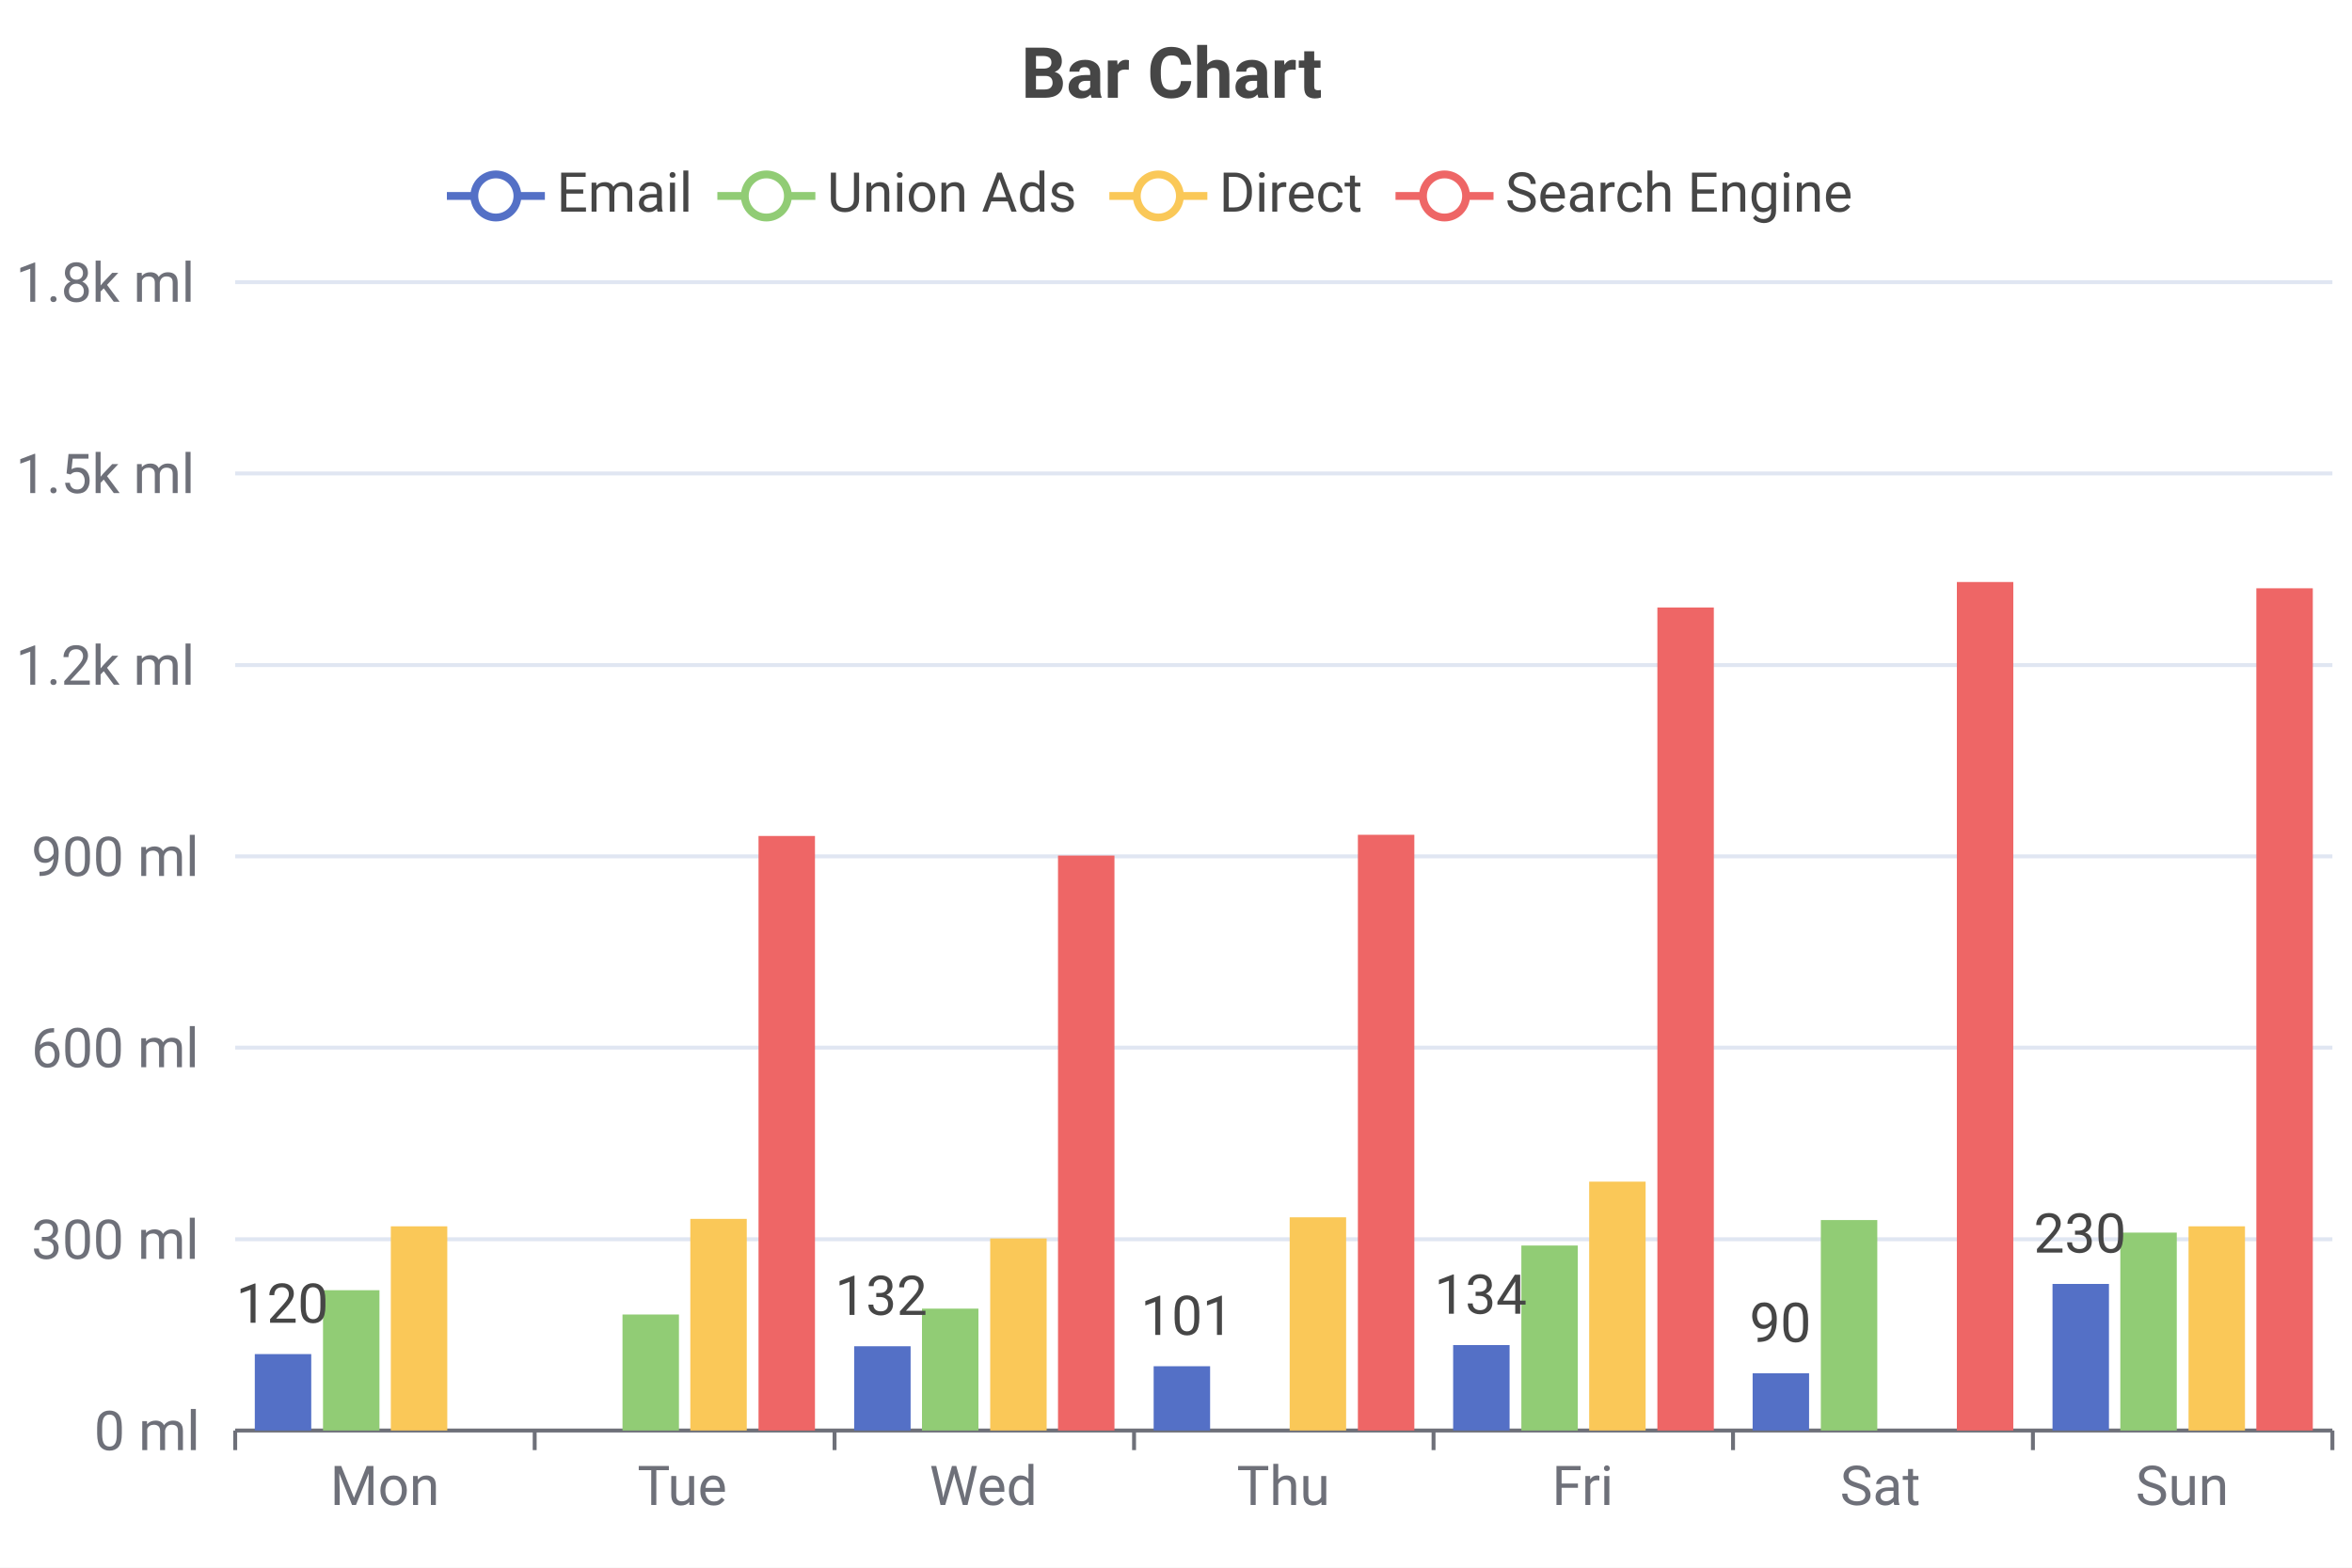
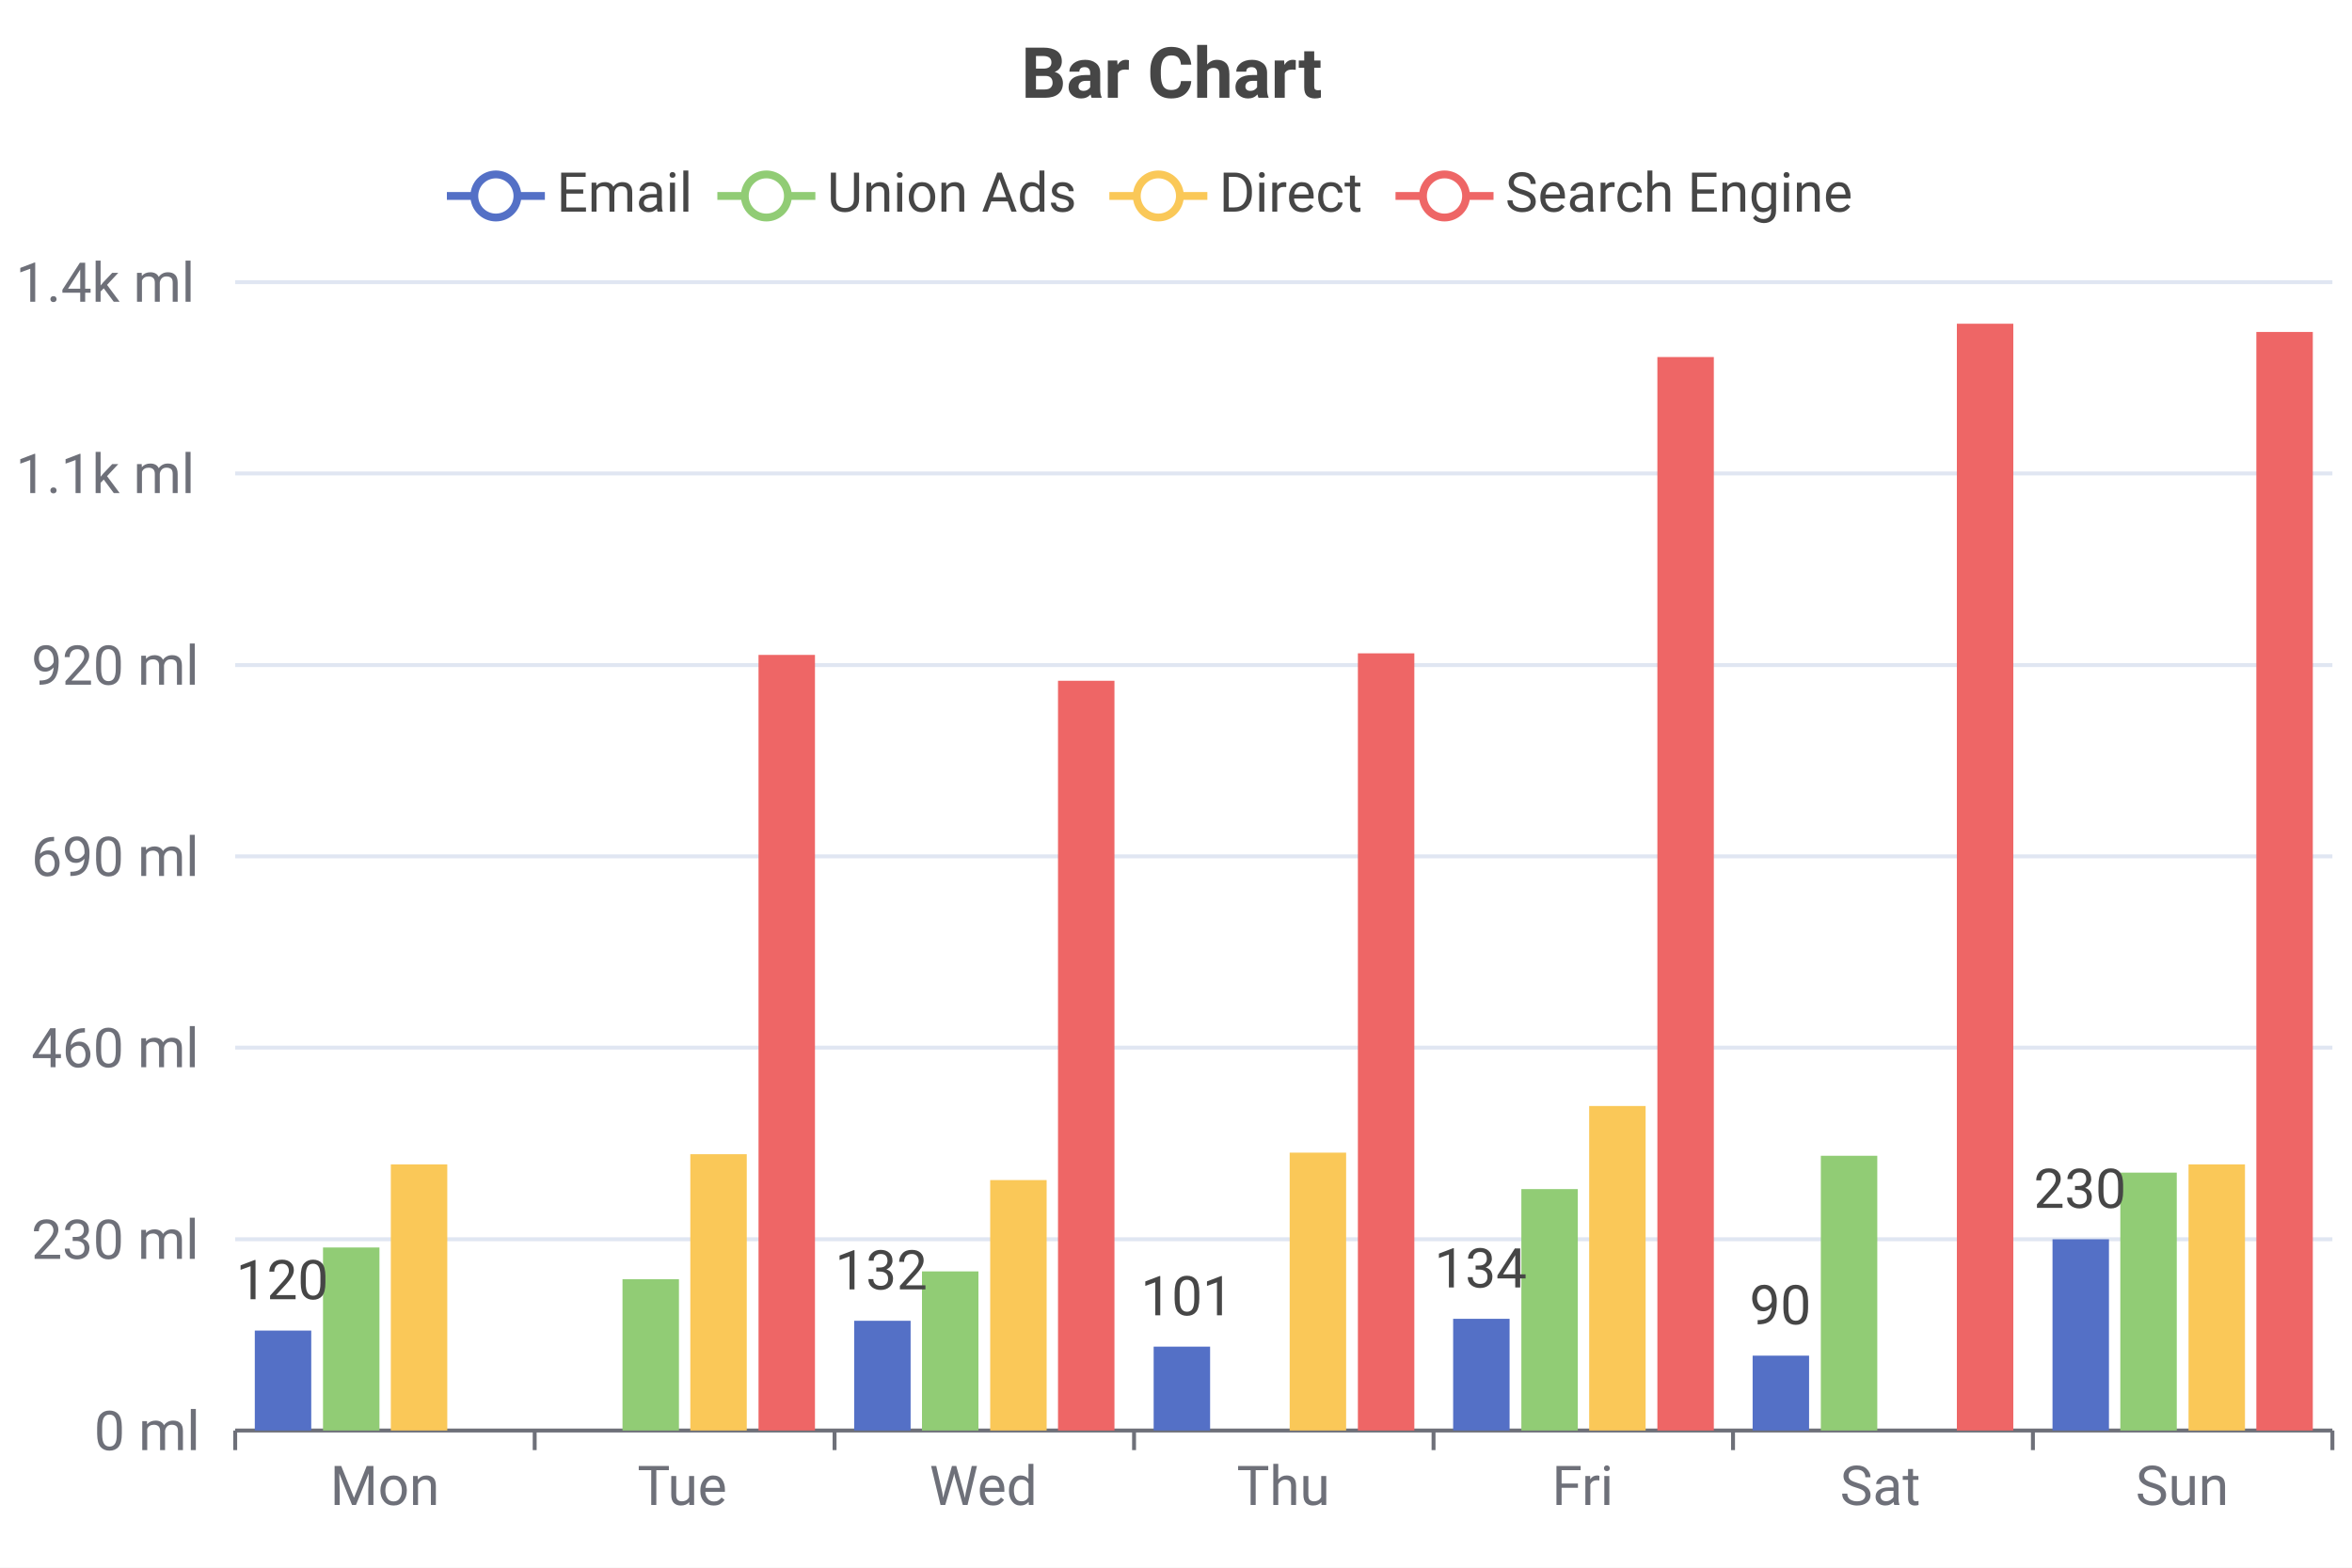
<svg xmlns="http://www.w3.org/2000/svg" width="600" height="400" viewBox="0 0 600 400">
  <rect x="0" y="0" width="600" height="400" fill="#FFFFFF" />
  <text font-size="18" x="260.5" y="5" dy="15" font-weight="bold" dominant-baseline="middle" font-family="Roboto" fill="#464646">
Bar Chart
</text>
  <g>
    <line stroke-width="2" x1="114" y1="50" x2="139" y2="50" stroke="#5470C6" />
    <circle cx="126.5" cy="50" r="5.5" stroke-width="2" stroke="#5470C6" fill="#FFFFFF" />
    <text font-size="14" x="142" y="54" font-family="Roboto" fill="#464646">
Email
</text>
  </g>
  <g>
    <line stroke-width="2" x1="183" y1="50" x2="208" y2="50" stroke="#91CC75" />
    <circle cx="195.5" cy="50" r="5.5" stroke-width="2" stroke="#91CC75" fill="#FFFFFF" />
    <text font-size="14" x="211" y="54" font-family="Roboto" fill="#464646">
Union Ads
</text>
  </g>
  <g>
    <line stroke-width="2" x1="283" y1="50" x2="308" y2="50" stroke="#FAC858" />
    <circle cx="295.5" cy="50" r="5.5" stroke-width="2" stroke="#FAC858" fill="#FFFFFF" />
    <text font-size="14" x="311" y="54" font-family="Roboto" fill="#464646">
Direct
</text>
  </g>
  <g>
    <line stroke-width="2" x1="356" y1="50" x2="381" y2="50" stroke="#EE6666" />
    <circle cx="368.5" cy="50" r="5.5" stroke-width="2" stroke="#EE6666" fill="#FFFFFF" />
    <text font-size="14" x="384" y="54" font-family="Roboto" fill="#464646">
Search Engine
</text>
  </g>
  <g stroke="#E0E6F2">
    <line stroke-width="1" x1="60" y1="72" x2="595" y2="72" />
    <line stroke-width="1" x1="60" y1="120.8" x2="595" y2="120.8" />
    <line stroke-width="1" x1="60" y1="169.7" x2="595" y2="169.7" />
    <line stroke-width="1" x1="60" y1="218.5" x2="595" y2="218.5" />
    <line stroke-width="1" x1="60" y1="267.3" x2="595" y2="267.3" />
    <line stroke-width="1" x1="60" y1="316.2" x2="595" y2="316.2" />
  </g>
  <g>
    <text font-size="14" x="4" y="77" font-family="Roboto" fill="#6E7079">
- 1.8k ml
+ 1.4k ml
</text>
    <text font-size="14" x="4" y="125.8" font-family="Roboto" fill="#6E7079">
- 1.5k ml
+ 1.1k ml
</text>
-     <text font-size="14" x="4" y="174.7" font-family="Roboto" fill="#6E7079">
- 1.2k ml
+     <text font-size="14" x="8" y="174.7" font-family="Roboto" fill="#6E7079">
+ 920 ml
</text>
    <text font-size="14" x="8" y="223.5" font-family="Roboto" fill="#6E7079">
- 900 ml
+ 690 ml
</text>
    <text font-size="14" x="8" y="272.3" font-family="Roboto" fill="#6E7079">
- 600 ml
+ 460 ml
</text>
    <text font-size="14" x="8" y="321.2" font-family="Roboto" fill="#6E7079">
- 300 ml
+ 230 ml
</text>
    <text font-size="14" x="24" y="370" font-family="Roboto" fill="#6E7079">
0 ml
</text>
  </g>
  <g>
    <g stroke="#6E7079">
      <line stroke-width="1" x1="60" y1="365" x2="595" y2="365" />
      <line stroke-width="1" x1="60" y1="365" x2="60" y2="370" />
      <line stroke-width="1" x1="136.4" y1="365" x2="136.4" y2="370" />
      <line stroke-width="1" x1="212.9" y1="365" x2="212.9" y2="370" />
      <line stroke-width="1" x1="289.3" y1="365" x2="289.3" y2="370" />
      <line stroke-width="1" x1="365.7" y1="365" x2="365.7" y2="370" />
      <line stroke-width="1" x1="442.1" y1="365" x2="442.1" y2="370" />
      <line stroke-width="1" x1="518.6" y1="365" x2="518.6" y2="370" />
      <line stroke-width="1" x1="595" y1="365" x2="595" y2="370" />
    </g>
    <text font-size="14" x="84.2" y="384" font-family="Roboto" fill="#6E7079">
Mon
</text>
    <text font-size="14" x="162.6" y="384" font-family="Roboto" fill="#6E7079">
Tue
</text>
    <text font-size="14" x="237.1" y="384" font-family="Roboto" fill="#6E7079">
Wed
</text>
    <text font-size="14" x="315.5" y="384" font-family="Roboto" fill="#6E7079">
Thu
</text>
    <text font-size="14" x="395.9" y="384" font-family="Roboto" fill="#6E7079">
Fri
</text>
    <text font-size="14" x="469.4" y="384" font-family="Roboto" fill="#6E7079">
Sat
</text>
    <text font-size="14" x="544.8" y="384" font-family="Roboto" fill="#6E7079">
Sun
</text>
  </g>
-   <rect x="65" y="345.5" width="14.4" height="19.5" fill="#5470C6" />
-   <rect x="217.9" y="343.5" width="14.4" height="21.5" fill="#5470C6" />
-   <rect x="294.3" y="348.6" width="14.4" height="16.4" fill="#5470C6" />
-   <rect x="370.7" y="343.2" width="14.4" height="21.8" fill="#5470C6" />
-   <rect x="447.1" y="350.4" width="14.4" height="14.6" fill="#5470C6" />
-   <rect x="523.6" y="327.6" width="14.4" height="37.4" fill="#5470C6" />
-   <rect x="82.4" y="329.2" width="14.4" height="35.8" fill="#91CC75" />
-   <rect x="158.8" y="335.4" width="14.4" height="29.6" fill="#91CC75" />
-   <rect x="235.2" y="333.9" width="14.4" height="31.1" fill="#91CC75" />
-   <rect x="388.1" y="317.8" width="14.4" height="47.2" fill="#91CC75" />
-   <rect x="464.5" y="311.3" width="14.4" height="53.7" fill="#91CC75" />
-   <rect x="540.9" y="314.5" width="14.4" height="50.5" fill="#91CC75" />
-   <rect x="99.7" y="312.9" width="14.4" height="52.1" fill="#FAC858" />
-   <rect x="176.1" y="311" width="14.4" height="54" fill="#FAC858" />
-   <rect x="252.6" y="316" width="14.4" height="49" fill="#FAC858" />
-   <rect x="329" y="310.6" width="14.4" height="54.4" fill="#FAC858" />
-   <rect x="405.4" y="301.5" width="14.4" height="63.5" fill="#FAC858" />
-   <rect x="558.3" y="312.9" width="14.4" height="52.1" fill="#FAC858" />
-   <rect x="193.5" y="213.3" width="14.4" height="151.7" fill="#EE6666" />
-   <rect x="269.9" y="218.3" width="14.4" height="146.7" fill="#EE6666" />
-   <rect x="346.4" y="213" width="14.4" height="152" fill="#EE6666" />
-   <rect x="422.8" y="155" width="14.4" height="210" fill="#EE6666" />
-   <rect x="499.2" y="148.5" width="14.4" height="216.5" fill="#EE6666" />
-   <rect x="575.6" y="150.1" width="14.4" height="214.9" fill="#EE6666" />
-   <text font-size="14" x="72.2" y="345.5" dx="-12" dy="-8" font-family="Roboto" fill="#464646">
+   <rect x="65" y="339.5" width="14.4" height="25.5" fill="#5470C6" />
+   <rect x="217.9" y="337" width="14.4" height="28" fill="#5470C6" />
+   <rect x="294.3" y="343.6" width="14.4" height="21.4" fill="#5470C6" />
+   <rect x="370.7" y="336.5" width="14.4" height="28.5" fill="#5470C6" />
+   <rect x="447.1" y="345.9" width="14.4" height="19.1" fill="#5470C6" />
+   <rect x="523.6" y="316.2" width="14.4" height="48.8" fill="#5470C6" />
+   <rect x="82.4" y="318.3" width="14.4" height="46.7" fill="#91CC75" />
+   <rect x="158.8" y="326.4" width="14.4" height="38.6" fill="#91CC75" />
+   <rect x="235.2" y="324.4" width="14.4" height="40.6" fill="#91CC75" />
+   <rect x="388.1" y="303.4" width="14.4" height="61.6" fill="#91CC75" />
+   <rect x="464.5" y="294.9" width="14.4" height="70.1" fill="#91CC75" />
+   <rect x="540.9" y="299.2" width="14.4" height="65.8" fill="#91CC75" />
+   <rect x="99.7" y="297.1" width="14.4" height="67.9" fill="#FAC858" />
+   <rect x="176.1" y="294.5" width="14.4" height="70.5" fill="#FAC858" />
+   <rect x="252.6" y="301.1" width="14.4" height="63.9" fill="#FAC858" />
+   <rect x="329" y="294.1" width="14.4" height="70.9" fill="#FAC858" />
+   <rect x="405.4" y="282.2" width="14.4" height="82.8" fill="#FAC858" />
+   <rect x="558.3" y="297.1" width="14.4" height="67.9" fill="#FAC858" />
+   <rect x="193.5" y="167.1" width="14.4" height="197.9" fill="#EE6666" />
+   <rect x="269.9" y="173.7" width="14.4" height="191.3" fill="#EE6666" />
+   <rect x="346.4" y="166.7" width="14.4" height="198.3" fill="#EE6666" />
+   <rect x="422.8" y="91.1" width="14.4" height="273.9" fill="#EE6666" />
+   <rect x="499.2" y="82.6" width="14.4" height="282.4" fill="#EE6666" />
+   <rect x="575.6" y="84.7" width="14.4" height="280.3" fill="#EE6666" />
+   <text font-size="14" x="72.2" y="339.5" dx="-12" dy="-8" font-family="Roboto" fill="#464646">
120
</text>
-   <text font-size="14" x="225" y="343.5" dx="-12" dy="-8" font-family="Roboto" fill="#464646">
+   <text font-size="14" x="225" y="337" dx="-12" dy="-8" font-family="Roboto" fill="#464646">
132
</text>
-   <text font-size="14" x="301.5" y="348.6" dx="-10.5" dy="-8" font-family="Roboto" fill="#464646">
+   <text font-size="14" x="301.5" y="343.6" dx="-10.5" dy="-8" font-family="Roboto" fill="#464646">
101
</text>
-   <text font-size="14" x="377.9" y="343.2" dx="-12" dy="-8" font-family="Roboto" fill="#464646">
+   <text font-size="14" x="377.9" y="336.5" dx="-12" dy="-8" font-family="Roboto" fill="#464646">
134
</text>
-   <text font-size="14" x="454.3" y="350.4" dx="-8" dy="-8" font-family="Roboto" fill="#464646">
+   <text font-size="14" x="454.3" y="345.9" dx="-8" dy="-8" font-family="Roboto" fill="#464646">
90
</text>
-   <text font-size="14" x="530.8" y="327.6" dx="-12" dy="-8" font-family="Roboto" fill="#464646">
+   <text font-size="14" x="530.8" y="316.2" dx="-12" dy="-8" font-family="Roboto" fill="#464646">
230
</text>
</svg>
